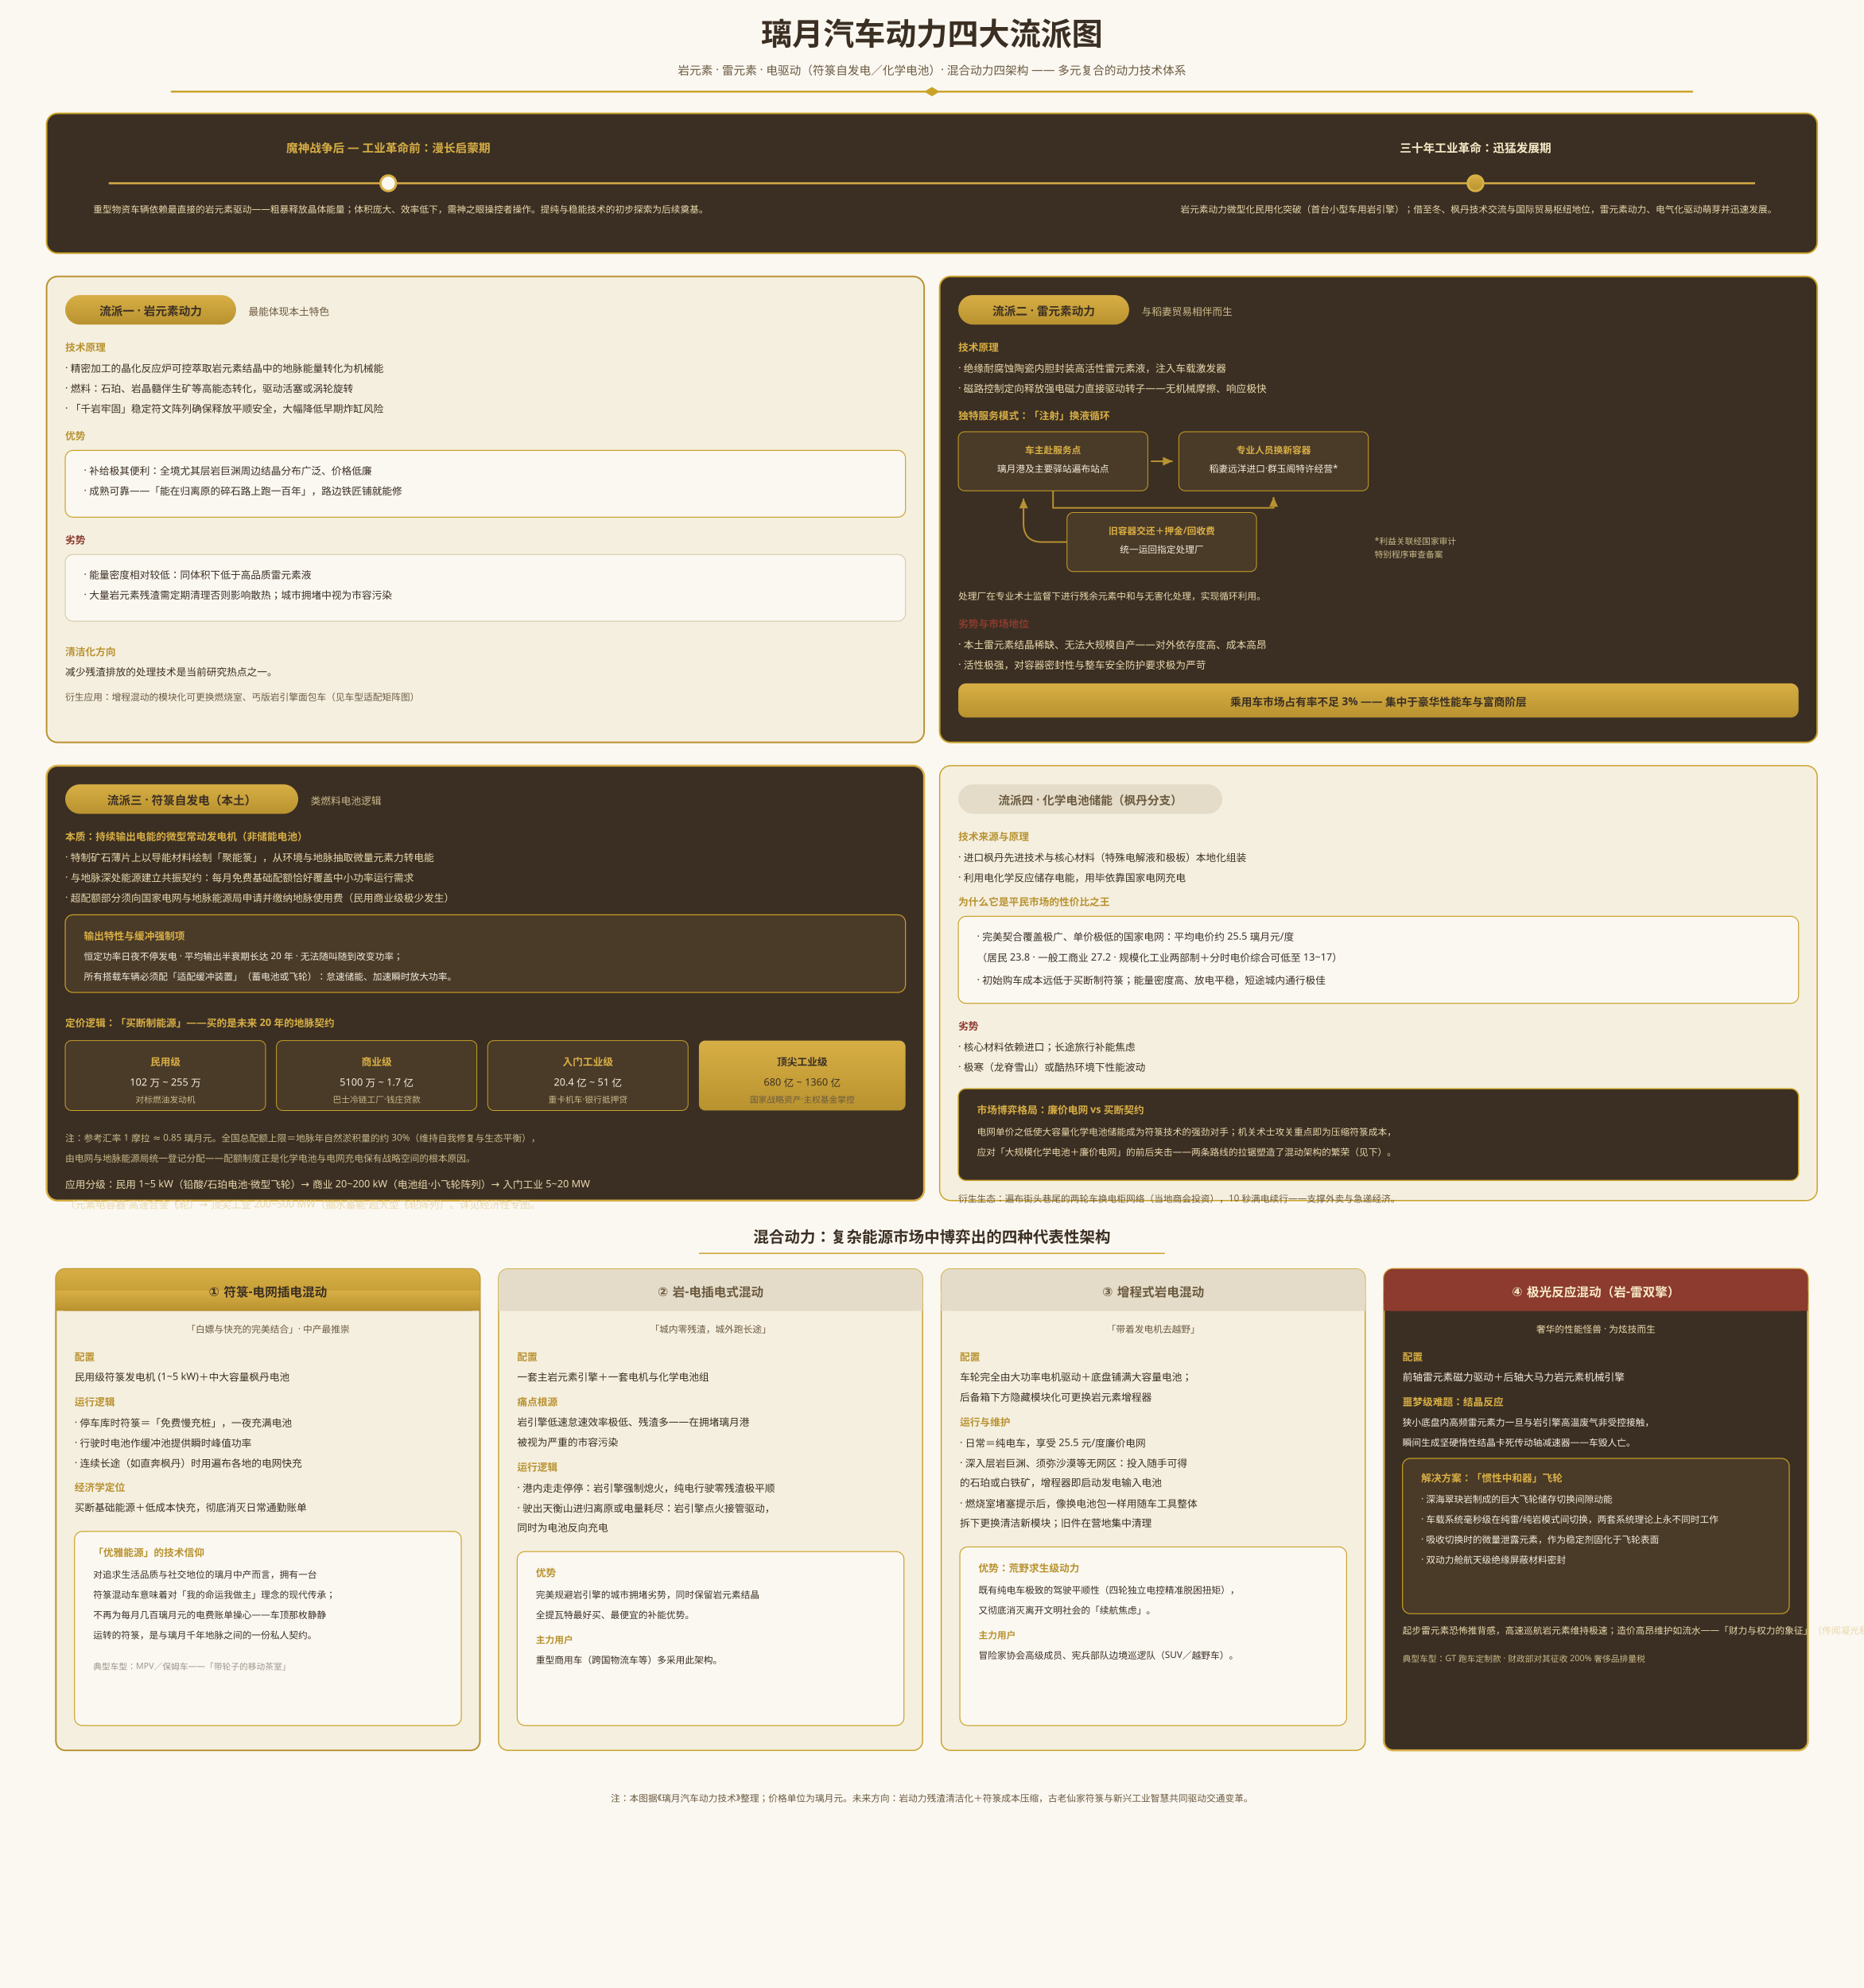
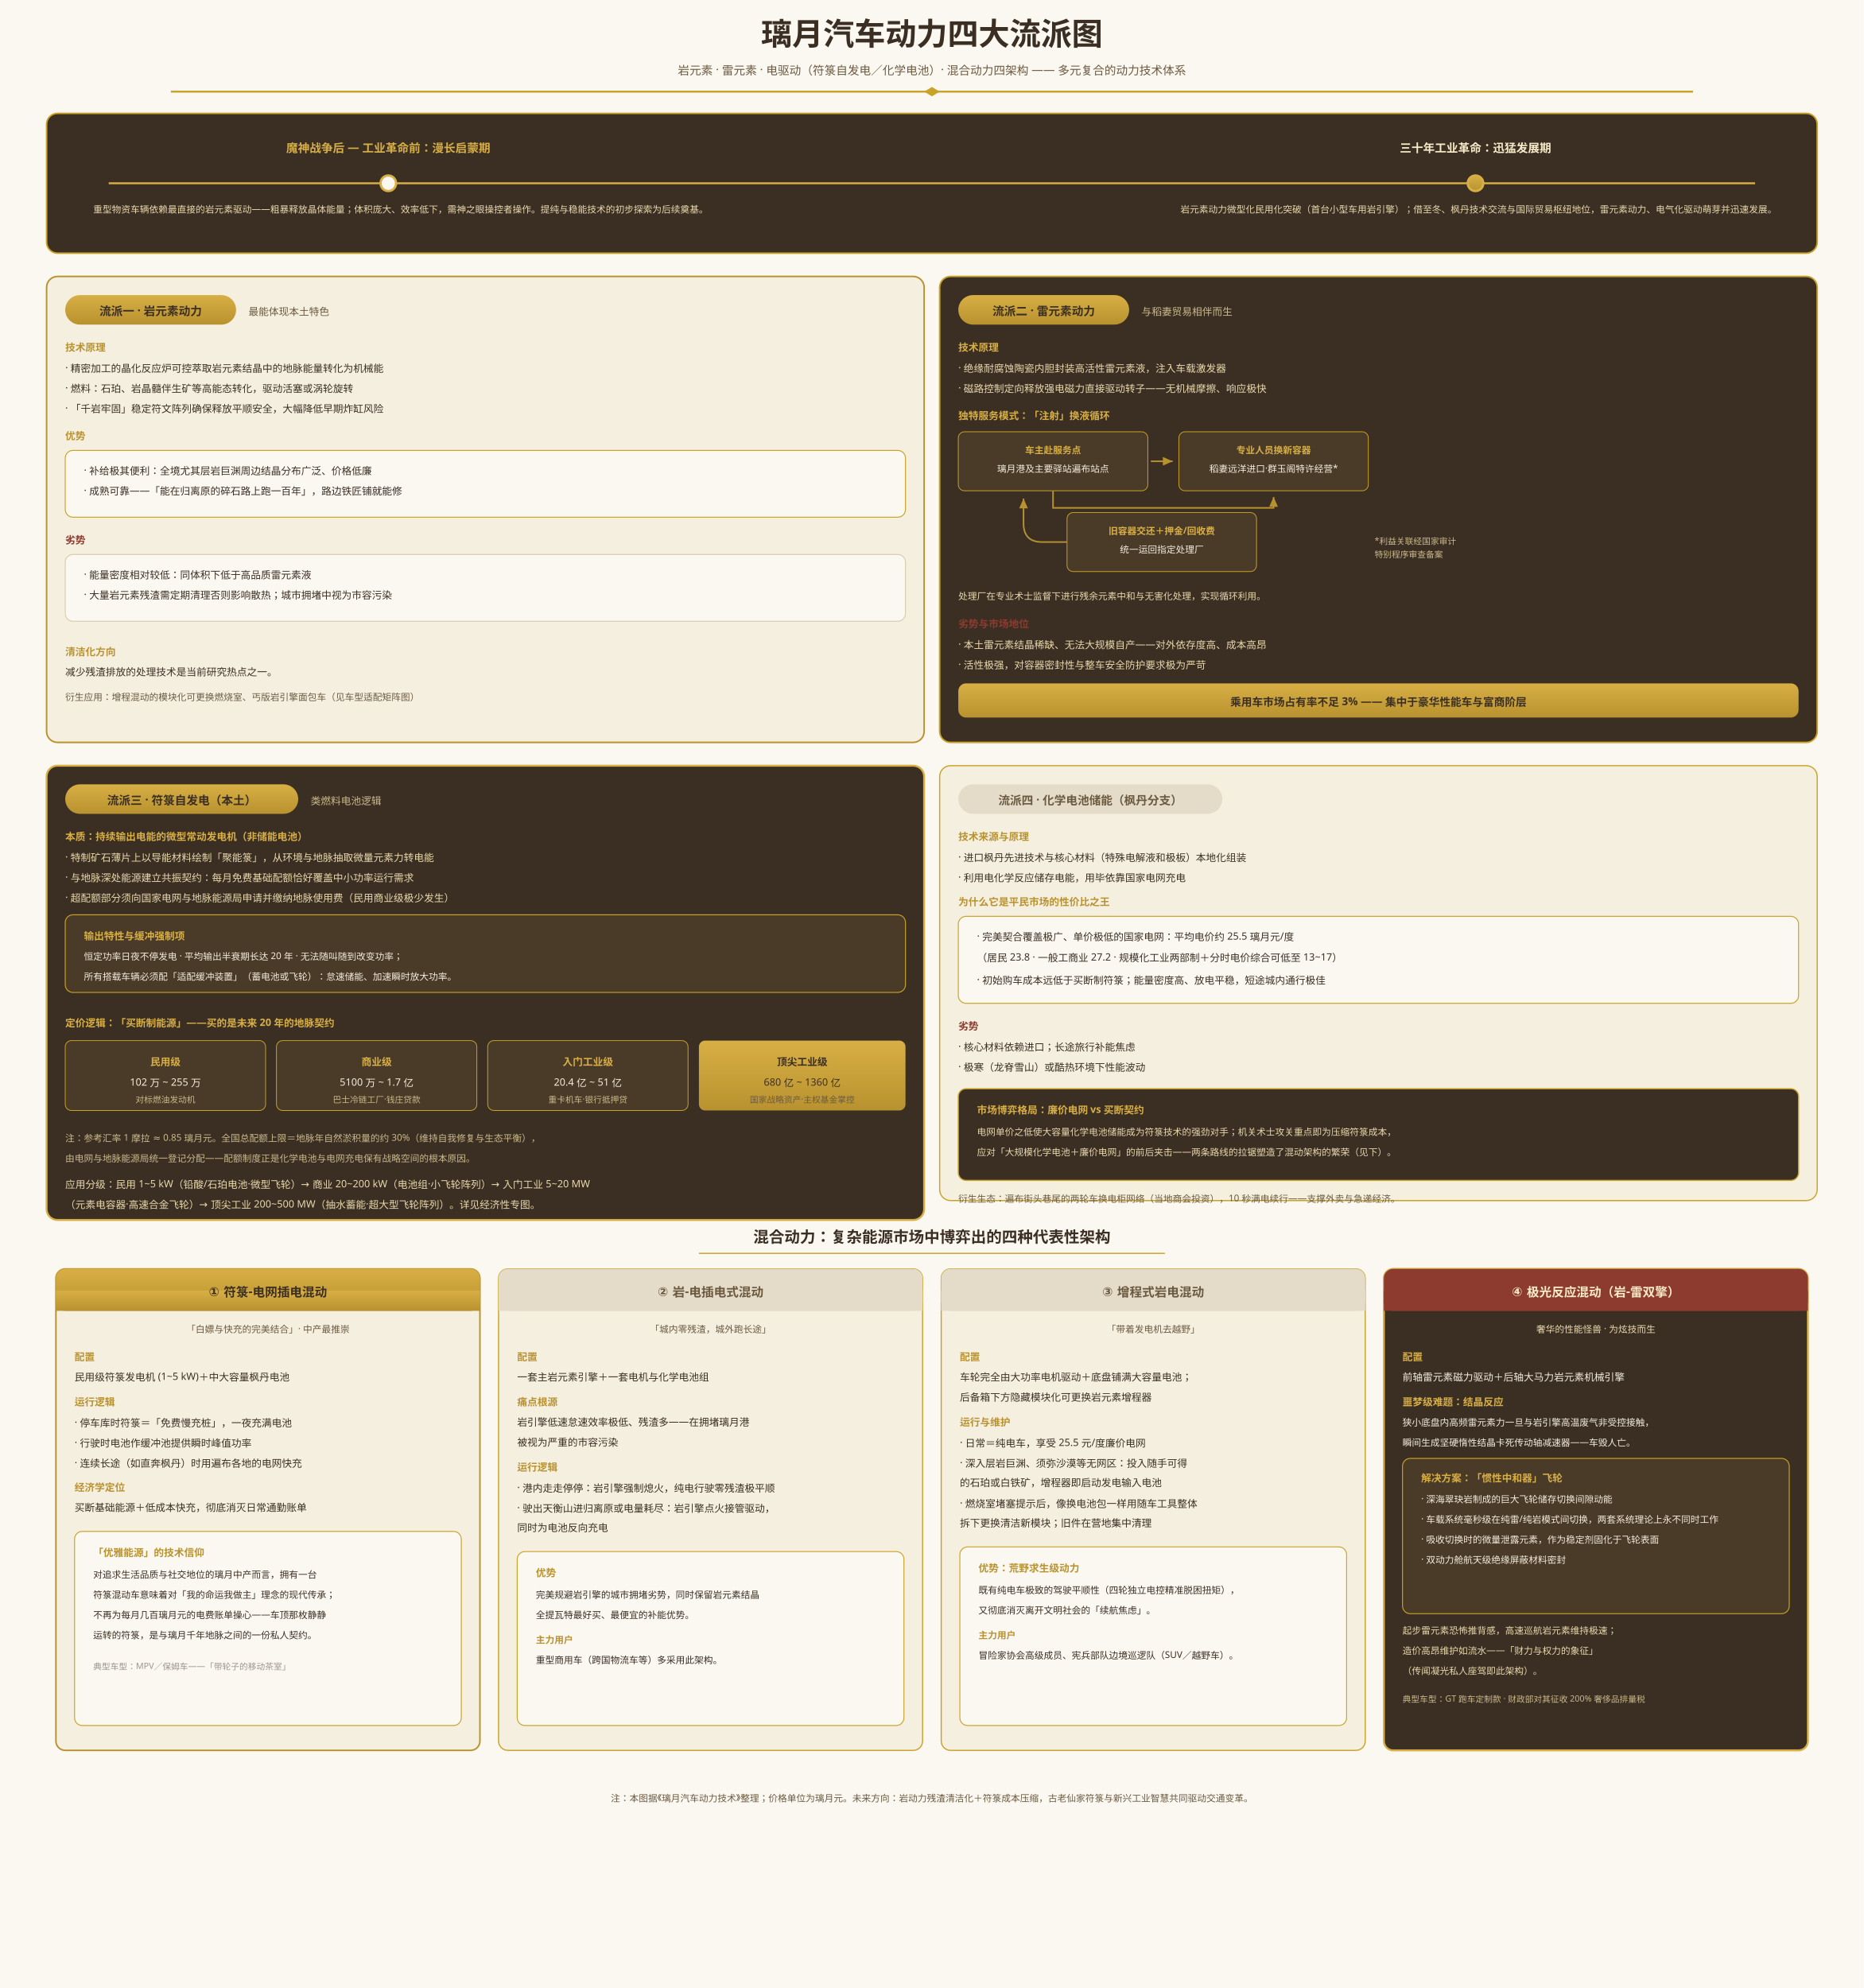
<svg xmlns="http://www.w3.org/2000/svg" viewBox="0 0 2400 2560" font-family="'Microsoft YaHei','PingFang SC','Noto Sans SC',sans-serif">
  <defs>
    <linearGradient id="goldTop" x1="0" y1="0" x2="0" y2="1">
      <stop offset="0" stop-color="#D8AF45" />
      <stop offset="1" stop-color="#B8922F" />
    </linearGradient>
    <marker id="arrow" viewBox="0 0 10 10" refX="9" refY="5" markerWidth="7" markerHeight="7" orient="auto-start-reverse">
      <path d="M 0 1 L 9 5 L 0 9 Z" fill="#B8922F" />
    </marker>
  </defs>
  <rect width="2400" height="2560" fill="#FBF8F2" />
  <text x="1200" y="58" text-anchor="middle" font-size="40" font-weight="700" fill="#3B2F23">璃月汽车动力四大流派图</text>
  <text x="1200" y="96" text-anchor="middle" font-size="15" fill="#6B5A40">岩元素 · 雷元素 · 电驱动（符箓自发电／化学电池）· 混合动力四架构 —— 多元复合的动力技术体系</text>
  <line x1="220" y1="118" x2="2180" y2="118" stroke="#C9A227" stroke-width="2.5" />
  <polygon points="1200,112 1210,118 1200,124 1190,118" fill="#C9A227" />
  <g>
    <rect x="60" y="146" width="2280" height="180" rx="14" fill="#3B2F23" stroke="#C9A227" stroke-width="2" />
    <line x1="140" y1="236" x2="2260" y2="236" stroke="#D8AF45" stroke-width="2.5" />
    <circle cx="500" cy="236" r="10" fill="#FBF8F2" stroke="#D8AF45" stroke-width="3" />
    <circle cx="1900" cy="236" r="10" fill="url(#goldTop)" stroke="#D8AF45" stroke-width="3" />
    <text x="500" y="196" text-anchor="middle" font-size="15" font-weight="700" fill="#D8AF45">魔神战争后 — 工业革命前：漫长启蒙期</text>
    <text x="1900" y="196" text-anchor="middle" font-size="15" font-weight="700" fill="#F7EBC8">三十年工业革命：迅猛发展期</text>
    <text x="120" y="274" font-size="12" fill="#E8D8AC">重型物资车辆依赖最直接的岩元素驱动——粗暴释放晶体能量；体积庞大、效率低下，需神之眼操控者操作。提纯与稳能技术的初步探索为后续奠基。</text>
    <text x="1520" y="274" font-size="12" fill="#E8D8AC">岩元素动力微型化民用化突破（首台小型车用岩引擎）；借至冬、枫丹技术交流与国际贸易枢纽地位，雷元素动力、电气化驱动萌芽并迅速发展。</text>
  </g>
  <g>
    <rect x="60" y="356" width="1130" height="600" rx="14" fill="#F5EFE0" stroke="#B8922F" stroke-width="2" />
    <rect x="84" y="380" width="220" height="38" rx="19" fill="url(#goldTop)" />
    <text x="194" y="406" text-anchor="middle" font-size="15" font-weight="700" fill="#3B2F23">流派一 · 岩元素动力</text>
    <text x="320" y="406" font-size="13" fill="#6B5A40">最能体现本土特色</text>
    <text x="84" y="452" font-size="13" font-weight="700" fill="#B8922F">技术原理</text>
    <text x="84" y="478" font-size="13" fill="#3B2F23">· 精密加工的晶化反应炉可控萃取岩元素结晶中的地脉能量转化为机械能</text>
    <text x="84" y="504" font-size="13" fill="#3B2F23">· 燃料：石珀、岩晶髓伴生矿等高能态转化，驱动活塞或涡轮旋转</text>
    <text x="84" y="530" font-size="13" fill="#3B2F23">· 「千岩牢固」稳定符文阵列确保释放平顺安全，大幅降低早期炸缸风险</text>
    <text x="84" y="566" font-size="13" font-weight="700" fill="#B8922F">优势</text>
    <rect x="84" y="580" width="1082" height="86" rx="10" fill="#FBF8F2" stroke="#C9A227" stroke-width="1.2" />
    <text x="108" y="610" font-size="13" fill="#3B2F23">· 补给极其便利：全境尤其层岩巨渊周边结晶分布广泛、价格低廉</text>
    <text x="108" y="636" font-size="13" fill="#3B2F23">· 成熟可靠——「能在归离原的碎石路上跑一百年」，路边铁匠铺就能修</text>
    <text x="84" y="700" font-size="13" font-weight="700" fill="#8C3B2E">劣势</text>
    <rect x="84" y="714" width="1082" height="86" rx="10" fill="#FBF8F2" stroke="#D8CCAE" stroke-width="1.2" />
    <text x="108" y="744" font-size="13" fill="#3B2F23">· 能量密度相对较低：同体积下低于高品质雷元素液</text>
    <text x="108" y="770" font-size="13" fill="#3B2F23">· 大量岩元素残渣需定期清理否则影响散热；城市拥堵中视为市容污染</text>
    <text x="84" y="844" font-size="13" font-weight="700" fill="#B8922F">清洁化方向</text>
    <text x="84" y="870" font-size="13" fill="#3B2F23">减少残渣排放的处理技术是当前研究热点之一。</text>
    <text x="84" y="902" font-size="12" fill="#6B5A40">衍生应用：增程混动的模块化可更换燃烧室、丐版岩引擎面包车（见车型适配矩阵图）</text>
  </g>
  <g>
    <rect x="1210" y="356" width="1130" height="600" rx="14" fill="#3B2F23" stroke="#C9A227" stroke-width="2" />
    <rect x="1234" y="380" width="220" height="38" rx="19" fill="url(#goldTop)" />
    <text x="1344" y="406" text-anchor="middle" font-size="15" font-weight="700" fill="#3B2F23">流派二 · 雷元素动力</text>
    <text x="1470" y="406" font-size="13" fill="#C9B98A">与稻妻贸易相伴而生</text>
    <text x="1234" y="452" font-size="13" font-weight="700" fill="#D8AF45">技术原理</text>
    <text x="1234" y="478" font-size="13" fill="#E8D8AC">· 绝缘耐腐蚀陶瓷内胆封装高活性雷元素液，注入车载激发器</text>
    <text x="1234" y="504" font-size="13" fill="#E8D8AC">· 磁路控制定向释放强电磁力直接驱动转子——无机械摩擦、响应极快</text>
    <text x="1234" y="540" font-size="13" font-weight="700" fill="#D8AF45">独特服务模式：「注射」换液循环</text>
    <g font-size="12" fill="#F3EDDE">
      <rect x="1234" y="556" width="244" height="76" rx="8" fill="#4A3A28" stroke="#C9A227" stroke-width="1" />
      <text x="1356" y="584" text-anchor="middle" fill="#D8AF45" font-weight="700">车主赴服务点</text>
      <text x="1356" y="608" text-anchor="middle">璃月港及主要驿站遍布站点</text>
      <path d="M 1482 594 H 1510" stroke="#B8922F" stroke-width="2" marker-end="url(#arrow)" />
      <rect x="1518" y="556" width="244" height="76" rx="8" fill="#4A3A28" stroke="#C9A227" stroke-width="1" />
      <text x="1640" y="584" text-anchor="middle" fill="#D8AF45" font-weight="700">专业人员换新容器</text>
      <text x="1640" y="608" text-anchor="middle">稻妻远洋进口·群玉阁特许经营*</text>
      <path d="M 1356 632 V 654 H 1640 V 640" fill="none" stroke="#B8922F" stroke-width="2" marker-end="url(#arrow)" />
      <rect x="1374" y="660" width="244" height="76" rx="8" fill="#4A3A28" stroke="#C9A227" stroke-width="1" />
      <text x="1496" y="688" text-anchor="middle" fill="#D8AF45" font-weight="700">旧容器交还＋押金/回收费</text>
      <text x="1496" y="712" text-anchor="middle">统一运回指定处理厂</text>
      <path d="M 1374 698 H 1342 Q 1318 698 1318 674 V 642" fill="none" stroke="#B8922F" stroke-width="2" marker-end="url(#arrow)" />
      <text x="1770" y="700" font-size="11" fill="#C9B98A">*利益关联经国家审计</text>
      <text x="1770" y="718" font-size="11" fill="#C9B98A">特别程序审查备案</text>
    </g>
    <text x="1234" y="772" font-size="12" fill="#E8D8AC">处理厂在专业术士监督下进行残余元素中和与无害化处理，实现循环利用。</text>
    <text x="1234" y="808" font-size="13" font-weight="700" fill="#8C3B2E">劣势与市场地位</text>
    <text x="1234" y="834" font-size="13" fill="#E8D8AC">· 本土雷元素结晶稀缺、无法大规模自产——对外依存度高、成本高昂</text>
    <text x="1234" y="860" font-size="13" fill="#E8D8AC">· 活性极强，对容器密封性与整车安全防护要求极为严苛</text>
    <rect x="1234" y="880" width="1082" height="44" rx="10" fill="url(#goldTop)" />
    <text x="1775" y="909" text-anchor="middle" font-size="14" font-weight="700" fill="#3B2F23">乘用车市场占有率不足 3% —— 集中于豪华性能车与富商阶层</text>
  </g>
  <g>
-     <rect x="60" y="986" width="1130" height="560" rx="14" fill="#3B2F23" stroke="#D8AF45" stroke-width="2.5" />
+     <rect x="60" y="986" width="1130" height="585" rx="14" fill="#3B2F23" stroke="#D8AF45" stroke-width="2.5" />
    <rect x="84" y="1010" width="300" height="38" rx="19" fill="url(#goldTop)" />
    <text x="234" y="1036" text-anchor="middle" font-size="15" font-weight="700" fill="#3B2F23">流派三 · 符箓自发电（本土）</text>
    <text x="400" y="1036" font-size="13" fill="#C9B98A">类燃料电池逻辑</text>
    <text x="84" y="1082" font-size="13" font-weight="700" fill="#D8AF45">本质：持续输出电能的微型常动发电机（非储能电池）</text>
    <text x="84" y="1108" font-size="13" fill="#E8D8AC">· 特制矿石薄片上以导能材料绘制「聚能箓」，从环境与地脉抽取微量元素力转电能</text>
    <text x="84" y="1134" font-size="13" fill="#E8D8AC">· 与地脉深处能源建立共振契约：每月免费基础配额恰好覆盖中小功率运行需求</text>
    <text x="84" y="1160" font-size="13" fill="#E8D8AC">· 超配额部分须向国家电网与地脉能源局申请并缴纳地脉使用费（民用商业级极少发生）</text>
    <rect x="84" y="1178" width="1082" height="100" rx="10" fill="#4A3A28" stroke="#C9A227" stroke-width="1.2" />
    <text x="108" y="1210" font-size="13" font-weight="700" fill="#D8AF45">输出特性与缓冲强制项</text>
    <text x="108" y="1236" font-size="12" fill="#F3EDDE">恒定功率日夜不停发电 · 平均输出半衰期长达 20 年 · 无法随叫随到改变功率；</text>
    <text x="108" y="1262" font-size="12" fill="#F3EDDE">所有搭载车辆必须配「适配缓冲装置」（蓄电池或飞轮）：怠速储能、加速瞬时放大功率。</text>
    <text x="84" y="1322" font-size="13" font-weight="700" fill="#D8AF45">定价逻辑：「买断制能源」——买的是未来 20 年的地脉契约</text>
    <g font-size="13">
      <rect x="84" y="1340" width="258" height="90" rx="8" fill="#4A3A28" stroke="#C9A227" stroke-width="1" />
      <text x="213" y="1372" text-anchor="middle" font-weight="700" fill="#D8AF45">民用级</text>
      <text x="213" y="1398" text-anchor="middle" fill="#F3EDDE">102 万 ~ 255 万</text>
      <text x="213" y="1420" text-anchor="middle" font-size="11" fill="#C9B98A">对标燃油发动机</text>
      <rect x="356" y="1340" width="258" height="90" rx="8" fill="#4A3A28" stroke="#C9A227" stroke-width="1" />
      <text x="485" y="1372" text-anchor="middle" font-weight="700" fill="#D8AF45">商业级</text>
      <text x="485" y="1398" text-anchor="middle" fill="#F3EDDE">5100 万 ~ 1.7 亿</text>
      <text x="485" y="1420" text-anchor="middle" font-size="11" fill="#C9B98A">巴士冷链工厂·钱庄贷款</text>
      <rect x="628" y="1340" width="258" height="90" rx="8" fill="#4A3A28" stroke="#C9A227" stroke-width="1" />
      <text x="757" y="1372" text-anchor="middle" font-weight="700" fill="#D8AF45">入门工业级</text>
      <text x="757" y="1398" text-anchor="middle" fill="#F3EDDE">20.4 亿 ~ 51 亿</text>
      <text x="757" y="1420" text-anchor="middle" font-size="11" fill="#C9B98A">重卡机车·银行抵押贷</text>
      <rect x="900" y="1340" width="266" height="90" rx="8" fill="url(#goldTop)" />
      <text x="1033" y="1372" text-anchor="middle" font-weight="700" fill="#3B2F23">顶尖工业级</text>
      <text x="1033" y="1398" text-anchor="middle" fill="#3B2F23">680 亿 ~ 1360 亿</text>
      <text x="1033" y="1420" text-anchor="middle" font-size="11" fill="#6B5A40">国家战略资产·主权基金掌控</text>
    </g>
    <text x="84" y="1470" font-size="12" fill="#C9B98A">注：参考汇率 1 摩拉 ≈ 0.85 璃月元。全国总配额上限＝地脉年自然淤积量的约 30%（维持自我修复与生态平衡），</text>
    <text x="84" y="1496" font-size="12" fill="#C9B98A">由电网与地脉能源局统一登记分配——配额制度正是化学电池与电网充电保有战略空间的根本原因。</text>
    <text x="84" y="1530" font-size="13" fill="#E8D8AC">应用分级：民用 1~5 kW（铅酸/石珀电池·微型飞轮）→ 商业 20~200 kW（电池组·小飞轮阵列）→ 入门工业 5~20 MW</text>
    <text x="84" y="1556" font-size="13" fill="#E8D8AC">（元素电容器·高速合金飞轮）→ 顶尖工业 200~500 MW（抽水蓄能·超大型飞轮阵列）。详见经济性专图。</text>
  </g>
  <g>
    <rect x="1210" y="986" width="1130" height="560" rx="14" fill="#F5EFE0" stroke="#C9A227" stroke-width="1.5" />
    <rect x="1234" y="1010" width="340" height="38" rx="19" fill="#E4DCC8" />
    <text x="1404" y="1036" text-anchor="middle" font-size="15" font-weight="700" fill="#6B5A40">流派四 · 化学电池储能（枫丹分支）</text>
    <text x="1234" y="1082" font-size="13" font-weight="700" fill="#B8922F">技术来源与原理</text>
    <text x="1234" y="1108" font-size="13" fill="#3B2F23">· 进口枫丹先进技术与核心材料（特殊电解液和极板）本地化组装</text>
    <text x="1234" y="1134" font-size="13" fill="#3B2F23">· 利用电化学反应储存电能，用毕依靠国家电网充电</text>
    <text x="1234" y="1166" font-size="13" font-weight="700" fill="#B8922F">为什么它是平民市场的性价比之王</text>
    <rect x="1234" y="1180" width="1082" height="112" rx="10" fill="#FBF8F2" stroke="#C9A227" stroke-width="1.2" />
    <text x="1258" y="1210" font-size="13" fill="#3B2F23">· 完美契合覆盖极广、单价极低的国家电网：平均电价约 25.5 璃月元/度</text>
    <text x="1258" y="1238" font-size="13" fill="#3B2F23">　（居民 23.8 · 一般工商业 27.2 · 规模化工业两部制＋分时电价综合可低至 13~17）</text>
    <text x="1258" y="1266" font-size="13" fill="#3B2F23">· 初始购车成本远低于买断制符箓；能量密度高、放电平稳，短途城内通行极佳</text>
    <text x="1234" y="1326" font-size="13" font-weight="700" fill="#8C3B2E">劣势</text>
    <text x="1234" y="1352" font-size="13" fill="#3B2F23">· 核心材料依赖进口；长途旅行补能焦虑</text>
    <text x="1234" y="1378" font-size="13" fill="#3B2F23">· 极寒（龙脊雪山）或酷热环境下性能波动</text>
    <rect x="1234" y="1402" width="1082" height="118" rx="10" fill="#3B2F23" stroke="#C9A227" stroke-width="1.5" />
    <text x="1258" y="1434" font-size="13" font-weight="700" fill="#D8AF45">市场博弈格局：廉价电网 vs 买断契约</text>
    <text x="1258" y="1462" font-size="12" fill="#E8D8AC">电网单价之低使大容量化学电池储能成为符箓技术的强劲对手；机关术士攻关重点即为压缩符箓成本，</text>
    <text x="1258" y="1488" font-size="12" fill="#E8D8AC">应对「大规模化学电池＋廉价电网」的前后夹击——两条路线的拉锯塑造了混动架构的繁荣（见下）。</text>
    <text x="1234" y="1548" font-size="12" fill="#6B5A40">衍生生态：遍布街头巷尾的两轮车换电柜网络（当地商会投资），10 秒满电续行——支撑外卖与急递经济。</text>
  </g>
  <text x="1200" y="1600" text-anchor="middle" font-size="20" font-weight="700" fill="#3B2F23">混合动力：复杂能源市场中博弈出的四种代表性架构</text>
  <line x1="900" y1="1614" x2="1500" y2="1614" stroke="#C9A227" stroke-width="1.5" />
  <g>
    <rect x="72" y="1634" width="546" height="620" rx="12" fill="#F5EFE0" stroke="#B8922F" stroke-width="2" />
    <rect x="72" y="1634" width="546" height="54" rx="12" fill="url(#goldTop)" />
    <rect x="72" y="1662" width="546" height="26" fill="url(#goldTop)" />
    <text x="345" y="1669" text-anchor="middle" font-size="16" font-weight="700" fill="#3B2F23">① 符箓-电网插电混动</text>
    <text x="345" y="1716" text-anchor="middle" font-size="12" fill="#6B5A40">「白嫖与快充的完美结合」· 中产最推崇</text>
    <text x="96" y="1752" font-size="13" font-weight="700" fill="#B8922F">配置</text>
    <text x="96" y="1778" font-size="13" fill="#3B2F23">民用级符箓发电机 (1~5 kW)＋中大容量枫丹电池</text>
    <text x="96" y="1810" font-size="13" font-weight="700" fill="#B8922F">运行逻辑</text>
    <text x="96" y="1836" font-size="13" fill="#3B2F23">· 停车库时符箓＝「免费慢充桩」，一夜充满电池</text>
    <text x="96" y="1862" font-size="13" fill="#3B2F23">· 行驶时电池作缓冲池提供瞬时峰值功率</text>
    <text x="96" y="1888" font-size="13" fill="#3B2F23">· 连续长途（如直奔枫丹）时用遍布各地的电网快充</text>
    <text x="96" y="1920" font-size="13" font-weight="700" fill="#B8922F">经济学定位</text>
    <text x="96" y="1946" font-size="13" fill="#3B2F23">买断基础能源＋低成本快充，彻底消灭日常通勤账单</text>
    <rect x="96" y="1972" width="498" height="250" rx="10" fill="#FBF8F2" stroke="#C9A227" stroke-width="1.2" />
    <text x="120" y="2004" font-size="13" font-weight="700" fill="#B8922F">「优雅能源」的技术信仰</text>
    <text x="120" y="2032" font-size="12" fill="#3B2F23">对追求生活品质与社交地位的璃月中产而言，拥有一台</text>
    <text x="120" y="2058" font-size="12" fill="#3B2F23">符箓混动车意味着对「我的命运我做主」理念的现代传承；</text>
    <text x="120" y="2084" font-size="12" fill="#3B2F23">不再为每月几百璃月元的电费账单操心——车顶那枚静静</text>
    <text x="120" y="2110" font-size="12" fill="#3B2F23">运转的符箓，是与璃月千年地脉之间的一份私人契约。</text>
    <text x="120" y="2150" font-size="11" fill="#9C948A">典型车型：MPV／保姆车——「带轮子的移动茶室」</text>
  </g>
  <g>
    <rect x="642" y="1634" width="546" height="620" rx="12" fill="#F5EFE0" stroke="#C9A227" stroke-width="1.5" />
    <rect x="642" y="1634" width="546" height="54" rx="12" fill="#E4DCC8" />
    <rect x="642" y="1662" width="546" height="26" fill="#E4DCC8" />
    <text x="915" y="1669" text-anchor="middle" font-size="16" font-weight="700" fill="#6B5A40">② 岩-电插电式混动</text>
    <text x="915" y="1716" text-anchor="middle" font-size="12" fill="#6B5A40">「城内零残渣，城外跑长途」</text>
    <text x="666" y="1752" font-size="13" font-weight="700" fill="#B8922F">配置</text>
    <text x="666" y="1778" font-size="13" fill="#3B2F23">一套主岩元素引擎＋一套电机与化学电池组</text>
    <text x="666" y="1810" font-size="13" font-weight="700" fill="#B8922F">痛点根源</text>
    <text x="666" y="1836" font-size="13" fill="#3B2F23">岩引擎低速怠速效率极低、残渣多——在拥堵璃月港</text>
    <text x="666" y="1862" font-size="13" fill="#3B2F23">被视为严重的市容污染</text>
    <text x="666" y="1894" font-size="13" font-weight="700" fill="#B8922F">运行逻辑</text>
    <text x="666" y="1920" font-size="13" fill="#3B2F23">· 港内走走停停：岩引擎强制熄火，纯电行驶零残渣极平顺</text>
    <text x="666" y="1946" font-size="13" fill="#3B2F23">· 驶出天衡山进归离原或电量耗尽：岩引擎点火接管驱动，</text>
    <text x="666" y="1972" font-size="13" fill="#3B2F23">　同时为电池反向充电</text>
    <rect x="666" y="1998" width="498" height="224" rx="10" fill="#FBF8F2" stroke="#C9A227" stroke-width="1.2" />
    <text x="690" y="2030" font-size="13" font-weight="700" fill="#B8922F">优势</text>
    <text x="690" y="2058" font-size="12" fill="#3B2F23">完美规避岩引擎的城市拥堵劣势，同时保留岩元素结晶</text>
    <text x="690" y="2084" font-size="12" fill="#3B2F23">全提瓦特最好买、最便宜的补能优势。</text>
    <text x="690" y="2116" font-size="12" font-weight="700" fill="#B8922F">主力用户</text>
    <text x="690" y="2142" font-size="12" fill="#3B2F23">重型商用车（跨国物流车等）多采用此架构。</text>
  </g>
  <g>
    <rect x="1212" y="1634" width="546" height="620" rx="12" fill="#F5EFE0" stroke="#C9A227" stroke-width="1.5" />
    <rect x="1212" y="1634" width="546" height="54" rx="12" fill="#E4DCC8" />
    <rect x="1212" y="1662" width="546" height="26" fill="#E4DCC8" />
    <text x="1485" y="1669" text-anchor="middle" font-size="16" font-weight="700" fill="#6B5A40">③ 增程式岩电混动</text>
    <text x="1485" y="1716" text-anchor="middle" font-size="12" fill="#6B5A40">「带着发电机去越野」</text>
    <text x="1236" y="1752" font-size="13" font-weight="700" fill="#B8922F">配置</text>
    <text x="1236" y="1778" font-size="13" fill="#3B2F23">车轮完全由大功率电机驱动＋底盘铺满大容量电池；</text>
    <text x="1236" y="1804" font-size="13" fill="#3B2F23">后备箱下方隐藏模块化可更换岩元素增程器</text>
    <text x="1236" y="1836" font-size="13" font-weight="700" fill="#B8922F">运行与维护</text>
    <text x="1236" y="1862" font-size="13" fill="#3B2F23">· 日常＝纯电车，享受 25.5 元/度廉价电网</text>
    <text x="1236" y="1888" font-size="13" fill="#3B2F23">· 深入层岩巨渊、须弥沙漠等无网区：投入随手可得</text>
    <text x="1236" y="1914" font-size="13" fill="#3B2F23">　的石珀或白铁矿，增程器即启动发电输入电池</text>
    <text x="1236" y="1940" font-size="13" fill="#3B2F23">· 燃烧室堵塞提示后，像换电池包一样用随车工具整体</text>
    <text x="1236" y="1966" font-size="13" fill="#3B2F23">　拆下更换清洁新模块；旧件在营地集中清理</text>
    <rect x="1236" y="1992" width="498" height="230" rx="10" fill="#FBF8F2" stroke="#C9A227" stroke-width="1.2" />
    <text x="1260" y="2024" font-size="13" font-weight="700" fill="#B8922F">优势：荒野求生级动力</text>
    <text x="1260" y="2052" font-size="12" fill="#3B2F23">既有纯电车极致的驾驶平顺性（四轮独立电控精准脱困扭矩），</text>
    <text x="1260" y="2078" font-size="12" fill="#3B2F23">又彻底消灭离开文明社会的「续航焦虑」。</text>
    <text x="1260" y="2110" font-size="12" font-weight="700" fill="#B8922F">主力用户</text>
    <text x="1260" y="2136" font-size="12" fill="#3B2F23">冒险家协会高级成员、宪兵部队边境巡逻队（SUV／越野车）。</text>
  </g>
  <g>
    <rect x="1782" y="1634" width="546" height="620" rx="12" fill="#3B2F23" stroke="#D8AF45" stroke-width="2.5" />
    <rect x="1782" y="1634" width="546" height="54" rx="12" fill="#8C3B2E" />
    <rect x="1782" y="1662" width="546" height="26" fill="#8C3B2E" />
    <text x="2055" y="1669" text-anchor="middle" font-size="16" font-weight="700" fill="#F7EBC8">④ 极光反应混动（岩-雷双擎）</text>
    <text x="2055" y="1716" text-anchor="middle" font-size="12" fill="#E8D8AC">奢华的性能怪兽 · 为炫技而生</text>
    <text x="1806" y="1752" font-size="13" font-weight="700" fill="#D8AF45">配置</text>
    <text x="1806" y="1778" font-size="13" fill="#F3EDDE">前轴雷元素磁力驱动＋后轴大马力岩元素机械引擎</text>
    <text x="1806" y="1810" font-size="13" font-weight="700" fill="#D8AF45">噩梦级难题：结晶反应</text>
    <text x="1806" y="1836" font-size="12" fill="#F3EDDE">狭小底盘内高频雷元素力一旦与岩引擎高温废气非受控接触，</text>
    <text x="1806" y="1862" font-size="12" fill="#F3EDDE">瞬间生成坚硬惰性结晶卡死传动轴减速器——车毁人亡。</text>
    <rect x="1806" y="1878" width="498" height="200" rx="10" fill="#4A3A28" stroke="#C9A227" stroke-width="1.2" />
    <text x="1830" y="1908" font-size="13" font-weight="700" fill="#D8AF45">解决方案：「惯性中和器」飞轮</text>
    <text x="1830" y="1934" font-size="12" fill="#F3EDDE">· 深海翠玦岩制成的巨大飞轮储存切换间隙动能</text>
    <text x="1830" y="1960" font-size="12" fill="#F3EDDE">· 车载系统毫秒级在纯雷/纯岩模式间切换，两套系统理论上永不同时工作</text>
    <text x="1830" y="1986" font-size="12" fill="#F3EDDE">· 吸收切换时的微量泄露元素，作为稳定剂固化于飞轮表面</text>
    <text x="1830" y="2012" font-size="12" fill="#F3EDDE">· 双动力舱航天级绝缘屏蔽材料密封</text>
-     <text x="1806" y="2104" font-size="12" fill="#E8D8AC">起步雷元素恐怖推背感，高速巡航岩元素维持极速；造价高昂维护如流水——「财力与权力的象征」（传闻凝光私人座驾即此架构）。</text>
-     <text x="1806" y="2140" font-size="11" fill="#C9B98A">典型车型：GT 跑车定制款 · 财政部对其征收 200% 奢侈品排量税</text>
+     <text x="1806" y="2104" font-size="12" fill="#E8D8AC">起步雷元素恐怖推背感，高速巡航岩元素维持极速；</text>
+     <text x="1806" y="2130" font-size="12" fill="#E8D8AC">造价高昂维护如流水——「财力与权力的象征」</text>
+     <text x="1806" y="2156" font-size="12" fill="#E8D8AC">（传闻凝光私人座驾即此架构）。</text>
+     <text x="1806" y="2192" font-size="11" fill="#C9B98A">典型车型：GT 跑车定制款 · 财政部对其征收 200% 奢侈品排量税</text>
  </g>
  <text x="1200" y="2320" text-anchor="middle" font-size="12" fill="#6B5A40">注：本图据《璃月汽车动力技术》整理；价格单位为璃月元。未来方向：岩动力残渣清洁化＋符箓成本压缩，古老仙家符箓与新兴工业智慧共同驱动交通变革。</text>
</svg>
